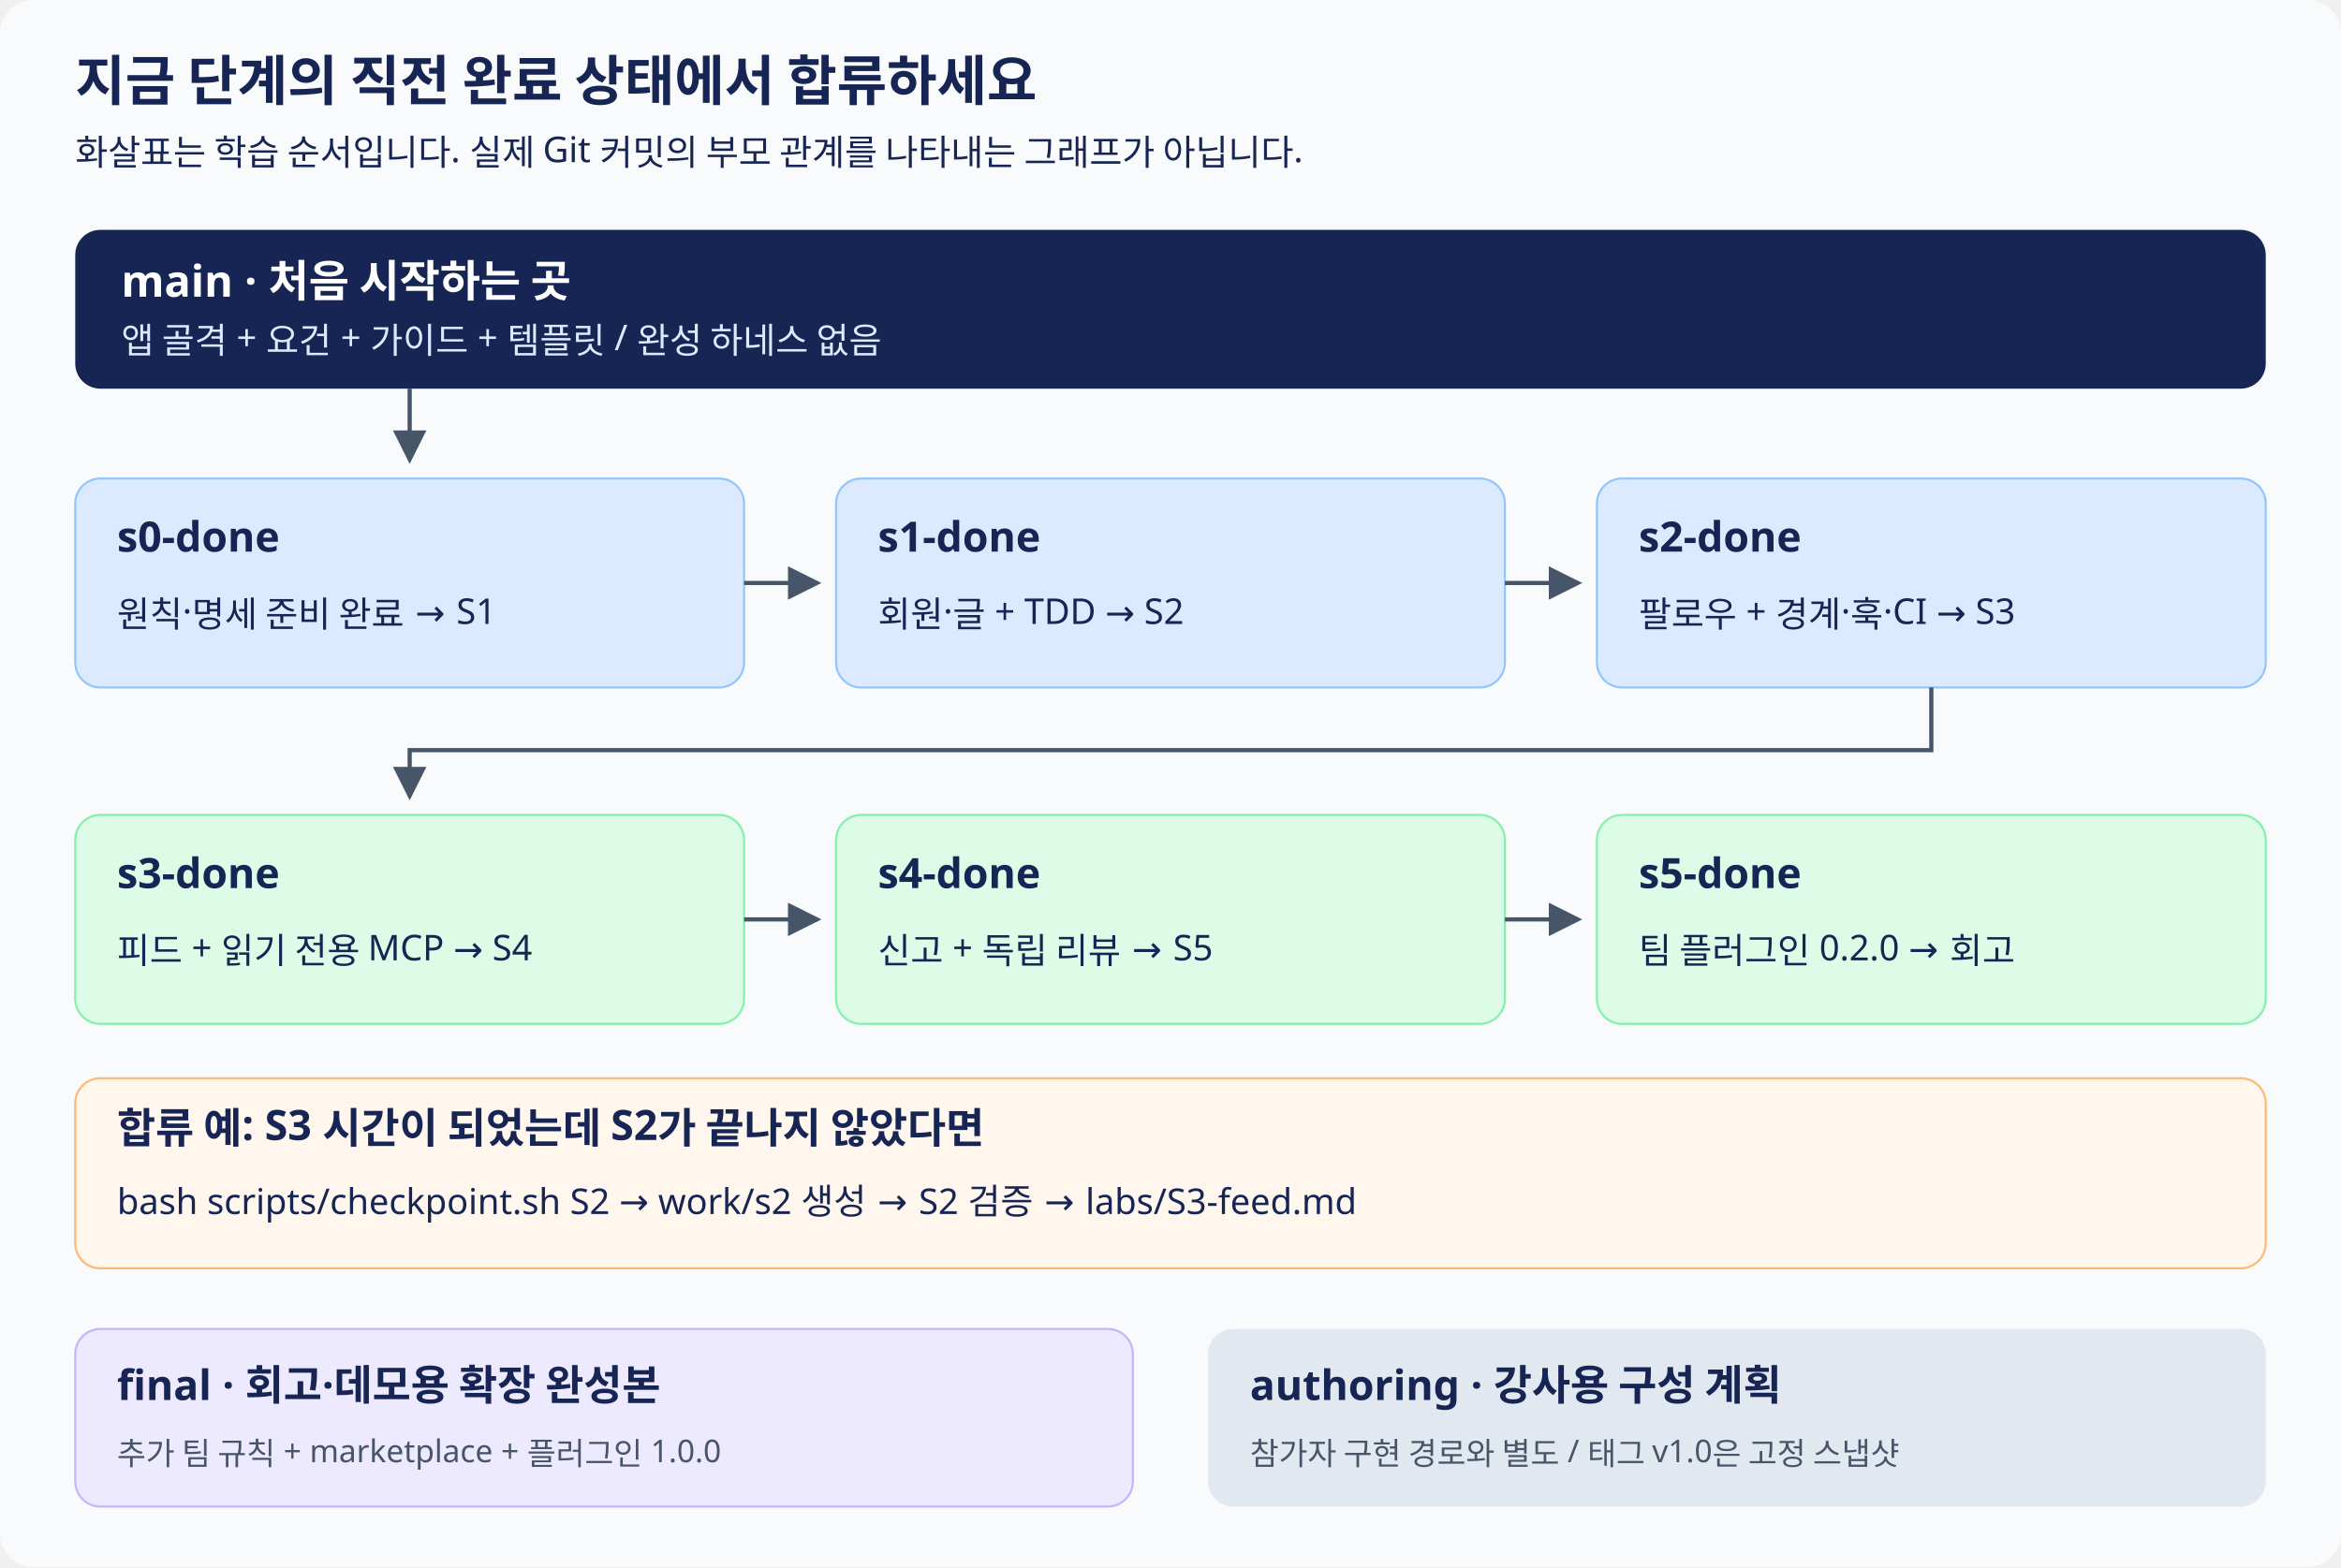
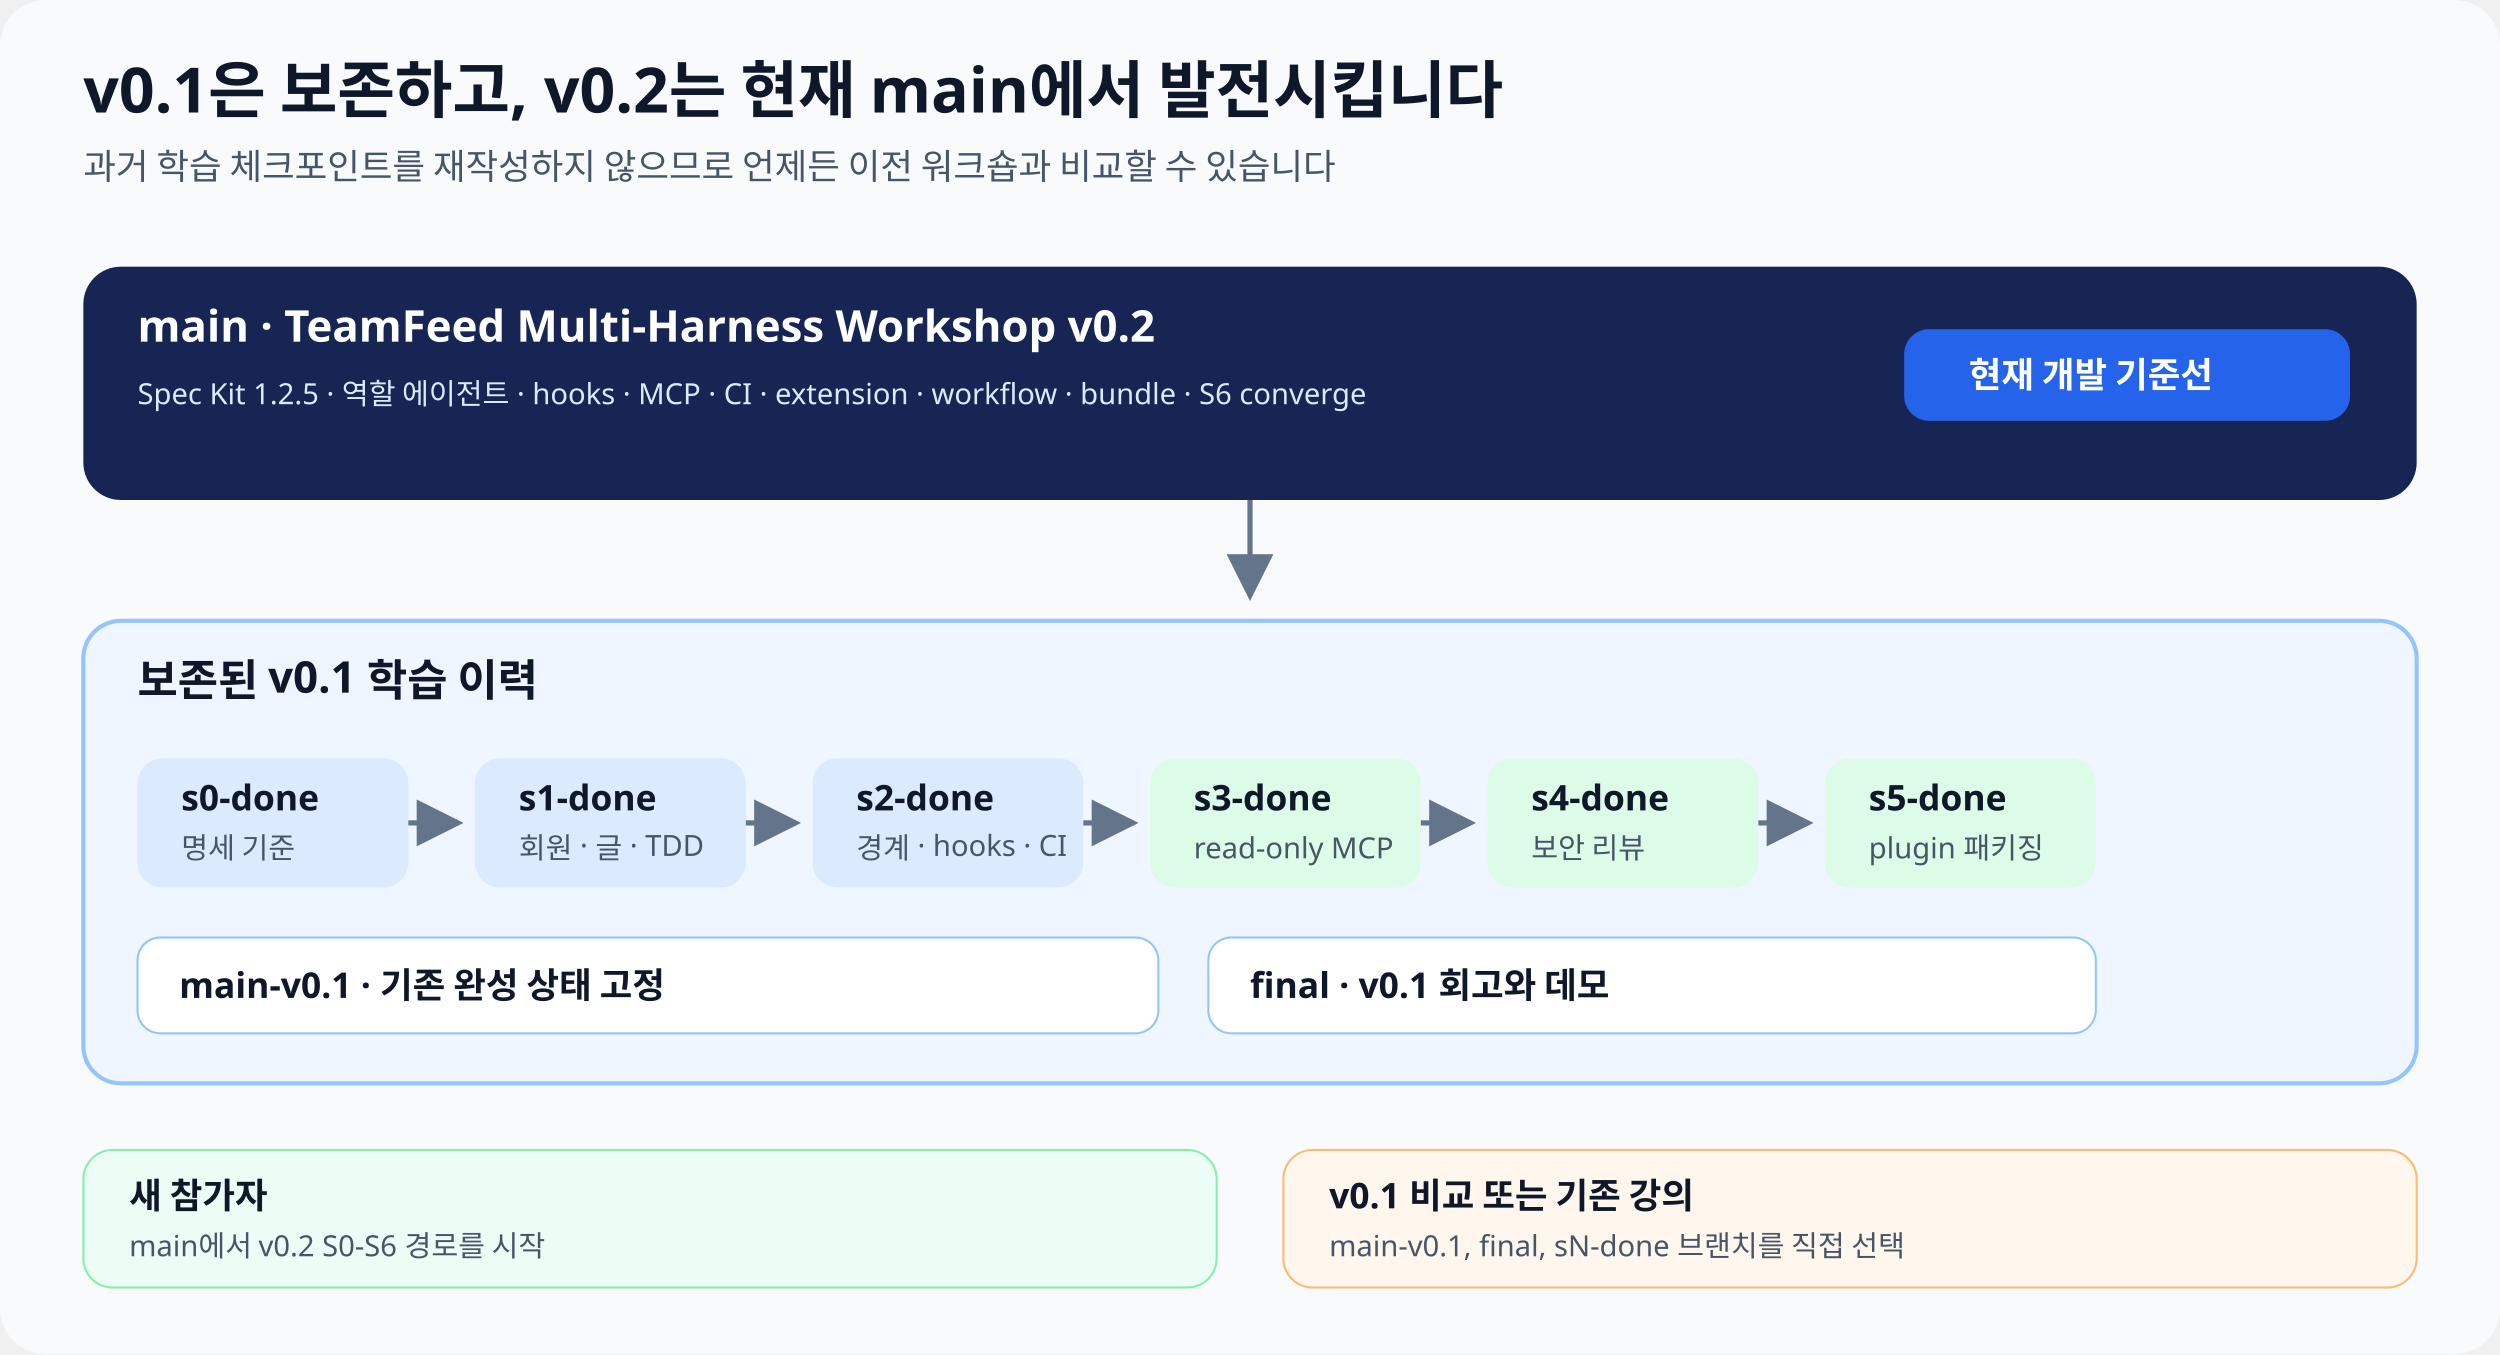
- <svg xmlns="http://www.w3.org/2000/svg" width="1120" height="750" viewBox="0 0 1120 750" role="img" aria-labelledby="title desc">
+ <svg xmlns="http://www.w3.org/2000/svg" width="1200" height="650" viewBox="0 0 1200 650" role="img" aria-labelledby="title desc">
  <defs>
-     <marker id="arrow" markerWidth="8" markerHeight="8" refX="7" refY="4" orient="auto">
-       <path d="M0 0L8 4L0 8Z" fill="#475569" />
+     <marker id="arrow" markerWidth="9" markerHeight="9" refX="8" refY="4.5" orient="auto">
+       <path d="M0 0L9 4.5L0 9Z" fill="#64748b" />
    </marker>
    <style>
-       text { font-family: "Malgun Gothic", "Apple SD Gothic Neo", "Noto Sans KR", sans-serif; fill: #172554; }
-       .heading { font-size: 26px; font-weight: 700; }
-       .label { font-size: 20px; font-weight: 700; }
-       .body { font-size: 17px; }
-       .small { font-size: 15px; fill: #475569; }
-       .line { fill: none; stroke: #475569; stroke-width: 2; marker-end: url(#arrow); }
+       text { font-family: "Malgun Gothic", "Apple SD Gothic Neo", "Noto Sans KR", sans-serif; fill: #0f172a; }
+       .title { font-size: 30px; font-weight: 700; }
+       .subtitle { font-size: 17px; fill: #475569; }
+       .heading { font-size: 21px; font-weight: 700; }
+       .label { font-size: 17px; font-weight: 700; }
+       .body { font-size: 14px; fill: #475569; }
+       .line { fill: none; stroke: #64748b; stroke-width: 2.5; marker-end: url(#arrow); }
    </style>
  </defs>
-   <rect width="1120" height="750" rx="16" fill="#f8fafc" />
-   <text x="36" y="48" class="heading">지금 단계의 직전 완료 상태에서 합류하세요</text>
-   <text x="36" y="79" class="body">화살표는 학습 순서입니다. 실제 Git 커밋의 부모 관계를 나타내는 그래프가 아닙니다.</text>
-   <rect x="36" y="110" width="1048" height="76" rx="12" fill="#172554" />
-   <text x="58" y="142" style="fill:#ffffff;font-size:21px;font-weight:700">main · 처음 시작하는 곳</text>
-   <text x="58" y="169" style="fill:#dbeafe;font-size:17px">앱 골격 + 요건 + 가이드 + 템플릿 / 완성 하네스 없음</text>
-   <path d="M196 186V220" class="line" />
-   <rect x="36" y="229" width="320" height="100" rx="12" fill="#dbeafe" stroke="#93c5fd" />
-   <text x="56" y="264" class="label">s0-done</text>
-   <text x="56" y="300" class="body">원칙·명세 준비 완료 → S1</text>
-   <rect x="400" y="229" width="320" height="100" rx="12" fill="#dbeafe" stroke="#93c5fd" />
-   <text x="420" y="264" class="label">s1-done</text>
-   <text x="420" y="300" class="body">회원·글 + TDD → S2</text>
-   <rect x="764" y="229" width="320" height="100" rx="12" fill="#dbeafe" stroke="#93c5fd" />
-   <text x="784" y="264" class="label">s2-done</text>
-   <text x="784" y="300" class="body">팔로우 + 경계·훅·CI → S3</text>
-   <path d="M356 279H391" class="line" />
-   <path d="M720 279H755" class="line" />
-   <path d="M924 329V359H196V381" class="line" />
-   <rect x="36" y="390" width="320" height="100" rx="12" fill="#dcfce7" stroke="#86efac" />
-   <text x="56" y="425" class="label">s3-done</text>
-   <text x="56" y="461" class="body">피드 + 읽기 전용 MCP → S4</text>
-   <rect x="400" y="390" width="320" height="100" rx="12" fill="#dcfce7" stroke="#86efac" />
-   <text x="420" y="425" class="label">s4-done</text>
-   <text x="420" y="461" class="body">신고 + 독립 리뷰 → S5</text>
-   <rect x="764" y="390" width="320" height="100" rx="12" fill="#dcfce7" stroke="#86efac" />
-   <text x="784" y="425" class="label">s5-done</text>
-   <text x="784" y="461" class="body">팀 플러그인 0.2.0 → 회고</text>
-   <path d="M356 440H391" class="line" />
-   <path d="M720 440H755" class="line" />
-   <rect x="36" y="516" width="1048" height="91" rx="12" fill="#fff7ed" stroke="#fdba74" />
-   <text x="56" y="547" class="label">합류 예: S3 시간이 되었는데 S2가 끝나지 않았다면</text>
-   <text x="56" y="581" class="body">bash scripts/checkpoint.sh S2  →  work/s2 생성  →  S2 검증  →  labs/S3-feed.md</text>
-   <rect x="36" y="636" width="506" height="85" rx="12" fill="#ede9fe" stroke="#c4b5fd" />
-   <text x="56" y="670" class="label">final · 회고·데모용 확장 완성본</text>
-   <text x="56" y="701" class="small">추가 팀 규칙 + marketplace + 플러그인 1.0.0</text>
-   <rect x="578" y="636" width="506" height="85" rx="12" fill="#e2e8f0" />
-   <text x="598" y="670" class="label">authoring · 강사용 구성 계획</text>
-   <text x="598" y="701" class="small">참가자 구현 경로와 별도 / 태그 v1.0은 고정 스냅샷</text>
+   <rect width="1200" height="650" rx="22" fill="#f8fafc" />
+   <text x="40" y="54" class="title">v0.1은 보존하고, v0.2는 현재 main에서 발전시킵니다</text>
+   <text x="40" y="86" class="subtitle">과거 학습 체크포인트를 재작성하지 않으므로 언제든 이전 워크숍과 비교할 수 있습니다</text>
+   <rect x="40" y="128" width="1120" height="112" rx="18" fill="#172554" />
+   <text x="66" y="164" class="heading" style="fill:#ffffff">main · TeamFeed Multi-Harness Workshop v0.2</text>
+   <text x="66" y="194" class="body" style="fill:#dbeafe">Spec Kit 1.2.5 · 역할 에이전트 · hooks · MCP · CI · extension · workflow · bundle · S6 converge</text>
+   <rect x="914" y="158" width="214" height="44" rx="12" fill="#2563eb" />
+   <text x="945" y="186" class="label" style="fill:#ffffff">현재 개발 기준선</text>
+   <path d="M600 240V286" class="line" />
+   <rect x="40" y="298" width="1120" height="222" rx="18" fill="#eff6ff" stroke="#93c5fd" stroke-width="2" />
+   <text x="66" y="334" class="heading">보존된 v0.1 학습 이력</text>
+   <rect x="66" y="364" width="130" height="62" rx="12" fill="#dbeafe" />
+   <text x="87" y="389" class="label">s0-done</text>
+   <text x="87" y="412" class="body">명세 기준</text>
+   <path d="M196 395H220" class="line" />
+   <rect x="228" y="364" width="130" height="62" rx="12" fill="#dbeafe" />
+   <text x="249" y="389" class="label">s1-done</text>
+   <text x="249" y="412" class="body">회원 · 글 · TDD</text>
+   <path d="M358 395H382" class="line" />
+   <rect x="390" y="364" width="130" height="62" rx="12" fill="#dbeafe" />
+   <text x="411" y="389" class="label">s2-done</text>
+   <text x="411" y="412" class="body">경계 · hooks · CI</text>
+   <path d="M520 395H544" class="line" />
+   <rect x="552" y="364" width="130" height="62" rx="12" fill="#dcfce7" />
+   <text x="573" y="389" class="label">s3-done</text>
+   <text x="573" y="412" class="body">read-only MCP</text>
+   <path d="M682 395H706" class="line" />
+   <rect x="714" y="364" width="130" height="62" rx="12" fill="#dcfce7" />
+   <text x="735" y="389" class="label">s4-done</text>
+   <text x="735" y="412" class="body">보안 리뷰</text>
+   <path d="M844 395H868" class="line" />
+   <rect x="876" y="364" width="130" height="62" rx="12" fill="#dcfce7" />
+   <text x="897" y="389" class="label">s5-done</text>
+   <text x="897" y="412" class="body">plugin 패키징</text>
+   <rect x="66" y="450" width="490" height="46" rx="11" fill="#ffffff" stroke="#93c5fd" />
+   <text x="86" y="479" class="label">main-v0.1 · 기존 완성 상태 고정</text>
+   <rect x="580" y="450" width="426" height="46" rx="11" fill="#ffffff" stroke="#93c5fd" />
+   <text x="600" y="479" class="label">final · v0.1 회고와 데모</text>
+   <rect x="40" y="552" width="544" height="66" rx="14" fill="#ecfdf5" stroke="#86efac" />
+   <text x="62" y="580" class="label">새 참가자</text>
+   <text x="62" y="603" class="body">main에서 v0.2 S0-S6 경로를 시작</text>
+   <rect x="616" y="552" width="544" height="66" rx="14" fill="#fff7ed" stroke="#fdba74" />
+   <text x="638" y="580" class="label">v0.1 비교 또는 기존 강의</text>
+   <text x="638" y="603" class="body">main-v0.1, final, sN-done 브랜치를 직접 선택</text>
</svg>
